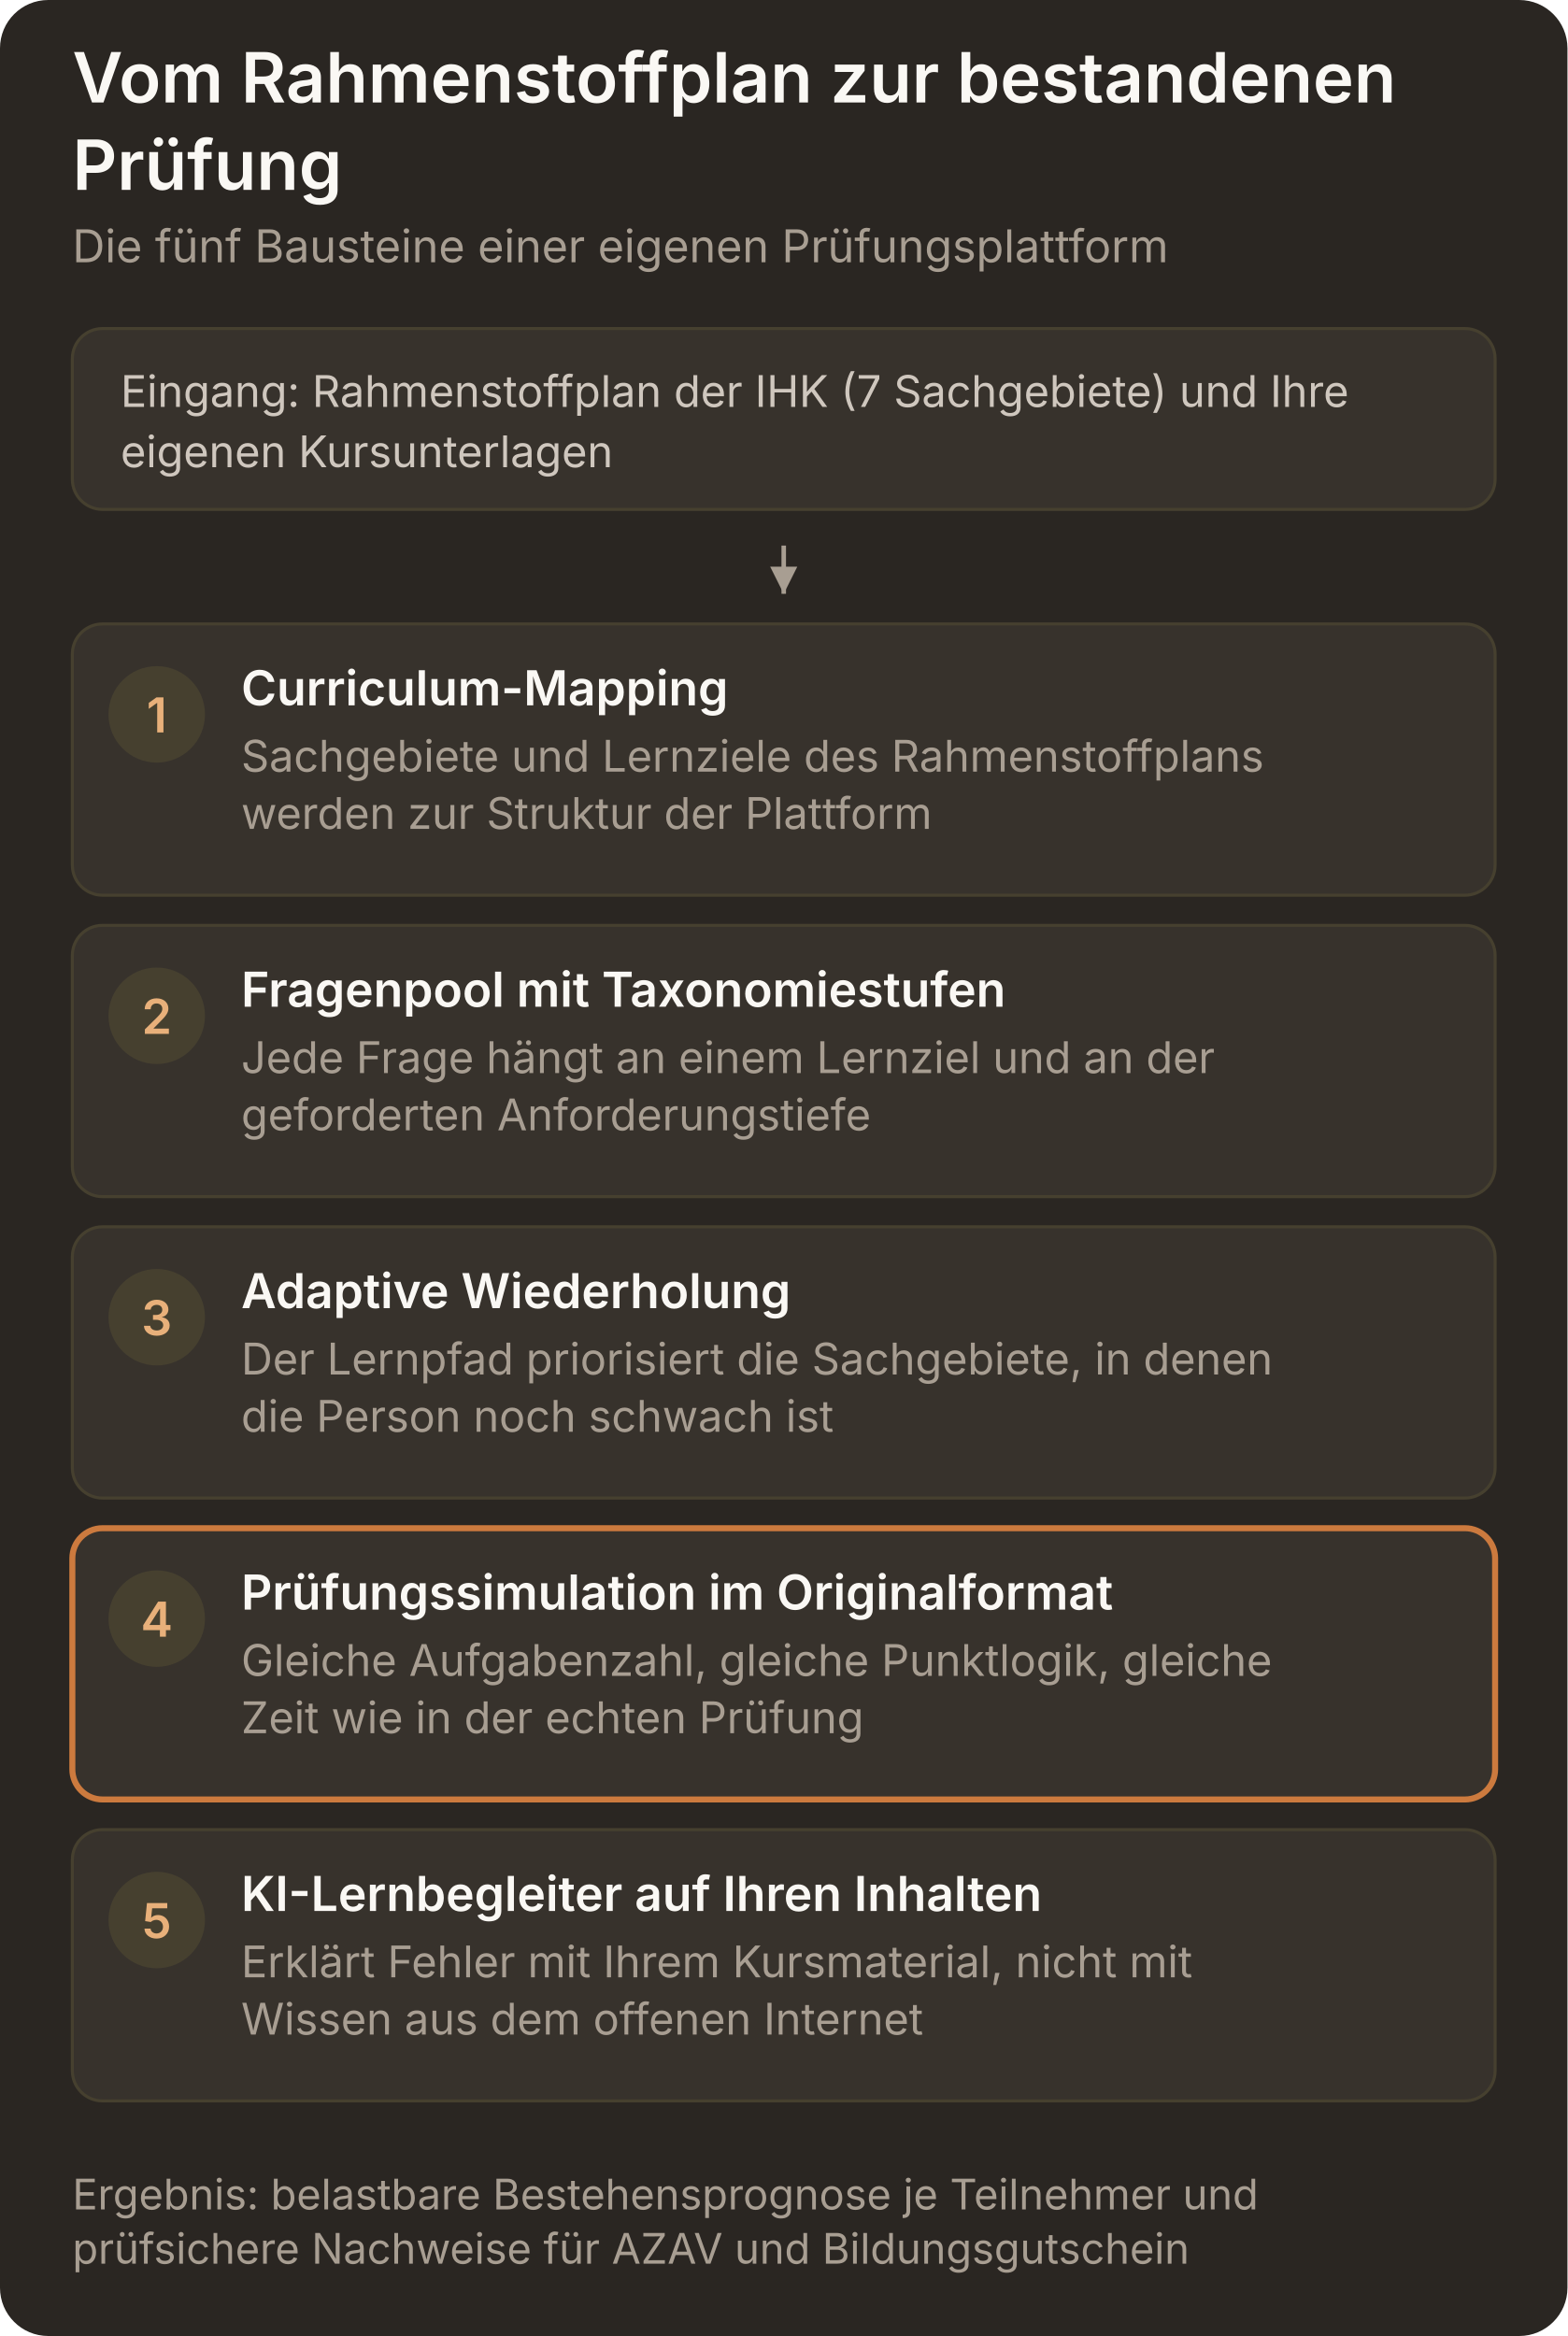
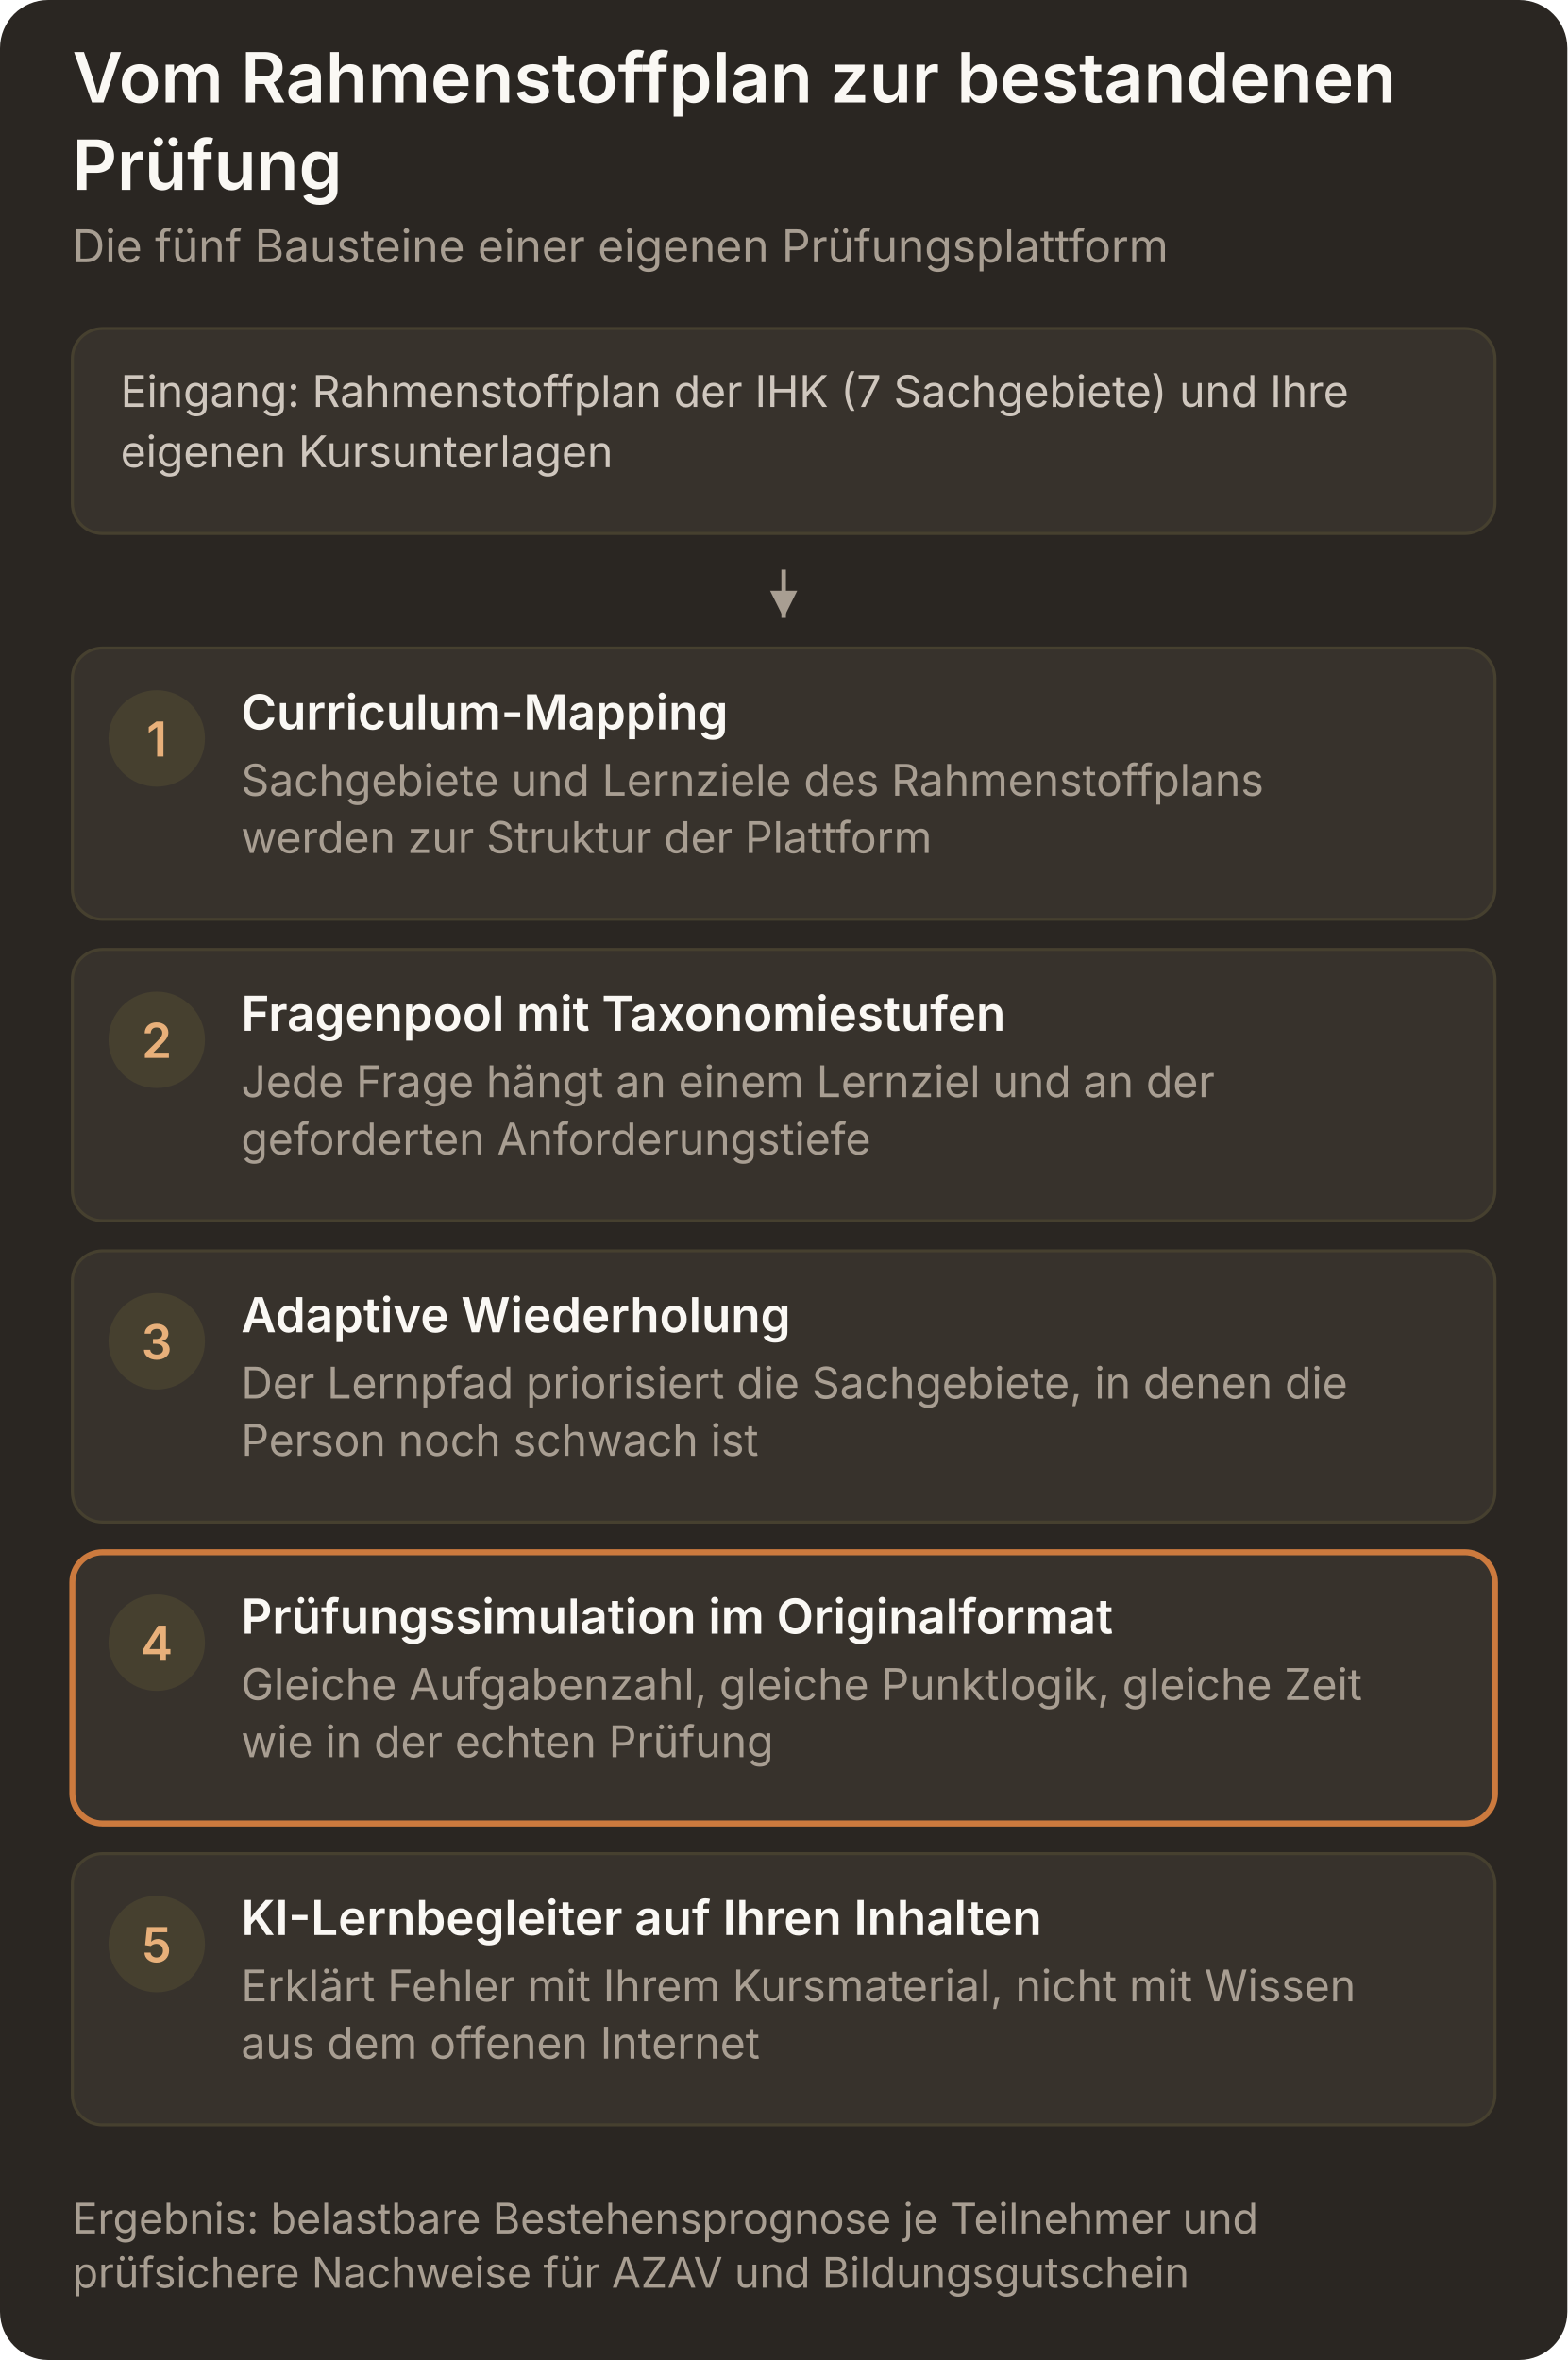
- <svg xmlns="http://www.w3.org/2000/svg" viewBox="0 0 520 775" role="img" aria-label="Diagramm: die fünf Bausteine einer eigenen Prüfungsplattform, vom Rahmenstoffplan über Curriculum-Mapping, Fragenpool mit Taxonomiestufen, adaptive Wiederholung und Prüfungssimulation bis zum KI-Lernbegleiter auf Ihren eigenen Inhalten.">
+ <svg xmlns="http://www.w3.org/2000/svg" viewBox="0 0 520 783" role="img" aria-label="Diagramm: die fünf Bausteine einer eigenen Prüfungsplattform, vom Rahmenstoffplan über Curriculum-Mapping, Fragenpool mit Taxonomiestufen, adaptive Wiederholung und Prüfungssimulation bis zum KI-Lernbegleiter auf Ihren eigenen Inhalten.">
  <defs>
    <marker id="ar" markerWidth="8" markerHeight="8" refX="6" refY="3" orient="auto">
      <path d="M0,0 L6,3 L0,6 Z" fill="#a89e92" />
    </marker>
  </defs>
-   <rect x="0" y="0" width="520" height="775" rx="16" fill="#2a2622" />
+   <rect x="0" y="0" width="520" height="783" rx="16" fill="#2a2622" />
  <text x="24" y="34" font-family="'Inter', system-ui, -apple-system, sans-serif" font-size="23" fill="#faf8f4" font-weight="600">Vom Rahmenstoffplan zur bestandenen</text>
  <text x="24" y="63" font-family="'Inter', system-ui, -apple-system, sans-serif" font-size="23" fill="#faf8f4" font-weight="600">Prüfung</text>
  <text x="24" y="87" font-family="'Inter', system-ui, -apple-system, sans-serif" font-size="15" fill="#a89e92">Die fünf Bausteine einer eigenen Prüfungsplattform</text>
-   <rect x="24" y="109" width="472" height="60" rx="10" fill="#37322c" stroke="#46402f" stroke-width="1" />
+   <rect x="24" y="109" width="472" height="68" rx="10" fill="#37322c" stroke="#46402f" stroke-width="1" />
  <text x="40" y="135" font-family="'Inter', system-ui, -apple-system, sans-serif" font-size="14.5" fill="#cfc7be">Eingang: Rahmenstoffplan der IHK (7 Sachgebiete) und Ihre</text>
  <text x="40" y="155" font-family="'Inter', system-ui, -apple-system, sans-serif" font-size="14.5" fill="#cfc7be">eigenen Kursunterlagen</text>
-   <path d="M260,181 L260,197" stroke="#a89e92" stroke-width="1.5" marker-end="url(#ar)" />
-   <rect x="24" y="207" width="472" height="90" rx="10" fill="#37322c" stroke="#46402f" stroke-width="1" />
-   <circle cx="52" cy="237" r="16" fill="#46402f" />
-   <text x="52" y="243" font-family="'Inter', system-ui, -apple-system, sans-serif" font-size="16" fill="#e8b07a" font-weight="600" text-anchor="middle">1</text>
-   <text x="80" y="234" font-family="'Inter', system-ui, -apple-system, sans-serif" font-size="16" fill="#faf8f4" font-weight="600">Curriculum-Mapping</text>
-   <text x="80" y="256" font-family="'Inter', system-ui, -apple-system, sans-serif" font-size="14.5" fill="#a89e92">Sachgebiete und Lernziele des Rahmenstoffplans</text>
-   <text x="80" y="275" font-family="'Inter', system-ui, -apple-system, sans-serif" font-size="14.5" fill="#a89e92">werden zur Struktur der Plattform</text>
-   <rect x="24" y="307" width="472" height="90" rx="10" fill="#37322c" stroke="#46402f" stroke-width="1" />
-   <circle cx="52" cy="337" r="16" fill="#46402f" />
-   <text x="52" y="343" font-family="'Inter', system-ui, -apple-system, sans-serif" font-size="16" fill="#e8b07a" font-weight="600" text-anchor="middle">2</text>
-   <text x="80" y="334" font-family="'Inter', system-ui, -apple-system, sans-serif" font-size="16" fill="#faf8f4" font-weight="600">Fragenpool mit Taxonomiestufen</text>
-   <text x="80" y="356" font-family="'Inter', system-ui, -apple-system, sans-serif" font-size="14.5" fill="#a89e92">Jede Frage hängt an einem Lernziel und an der</text>
-   <text x="80" y="375" font-family="'Inter', system-ui, -apple-system, sans-serif" font-size="14.5" fill="#a89e92">geforderten Anforderungstiefe</text>
-   <rect x="24" y="407" width="472" height="90" rx="10" fill="#37322c" stroke="#46402f" stroke-width="1" />
-   <circle cx="52" cy="437" r="16" fill="#46402f" />
-   <text x="52" y="443" font-family="'Inter', system-ui, -apple-system, sans-serif" font-size="16" fill="#e8b07a" font-weight="600" text-anchor="middle">3</text>
-   <text x="80" y="434" font-family="'Inter', system-ui, -apple-system, sans-serif" font-size="16" fill="#faf8f4" font-weight="600">Adaptive Wiederholung</text>
-   <text x="80" y="456" font-family="'Inter', system-ui, -apple-system, sans-serif" font-size="14.5" fill="#a89e92">Der Lernpfad priorisiert die Sachgebiete, in denen</text>
-   <text x="80" y="475" font-family="'Inter', system-ui, -apple-system, sans-serif" font-size="14.5" fill="#a89e92">die Person noch schwach ist</text>
-   <rect x="24" y="507" width="472" height="90" rx="10" fill="#37322c" stroke="#cc7a3e" stroke-width="2" />
-   <circle cx="52" cy="537" r="16" fill="#46402f" />
-   <text x="52" y="543" font-family="'Inter', system-ui, -apple-system, sans-serif" font-size="16" fill="#e8b07a" font-weight="600" text-anchor="middle">4</text>
-   <text x="80" y="534" font-family="'Inter', system-ui, -apple-system, sans-serif" font-size="16" fill="#faf8f4" font-weight="600">Prüfungssimulation im Originalformat</text>
-   <text x="80" y="556" font-family="'Inter', system-ui, -apple-system, sans-serif" font-size="14.5" fill="#a89e92">Gleiche Aufgabenzahl, gleiche Punktlogik, gleiche</text>
-   <text x="80" y="575" font-family="'Inter', system-ui, -apple-system, sans-serif" font-size="14.5" fill="#a89e92">Zeit wie in der echten Prüfung</text>
-   <rect x="24" y="607" width="472" height="90" rx="10" fill="#37322c" stroke="#46402f" stroke-width="1" />
-   <circle cx="52" cy="637" r="16" fill="#46402f" />
-   <text x="52" y="643" font-family="'Inter', system-ui, -apple-system, sans-serif" font-size="16" fill="#e8b07a" font-weight="600" text-anchor="middle">5</text>
-   <text x="80" y="634" font-family="'Inter', system-ui, -apple-system, sans-serif" font-size="16" fill="#faf8f4" font-weight="600">KI-Lernbegleiter auf Ihren Inhalten</text>
-   <text x="80" y="656" font-family="'Inter', system-ui, -apple-system, sans-serif" font-size="14.5" fill="#a89e92">Erklärt Fehler mit Ihrem Kursmaterial, nicht mit</text>
-   <text x="80" y="675" font-family="'Inter', system-ui, -apple-system, sans-serif" font-size="14.5" fill="#a89e92">Wissen aus dem offenen Internet</text>
-   <text x="24" y="733" font-family="'Inter', system-ui, -apple-system, sans-serif" font-size="14" fill="#a89e92">Ergebnis: belastbare Bestehensprognose je Teilnehmer und</text>
-   <text x="24" y="751" font-family="'Inter', system-ui, -apple-system, sans-serif" font-size="14" fill="#a89e92">prüfsichere Nachweise für AZAV und Bildungsgutschein</text>
+   <path d="M260,189 L260,205" stroke="#a89e92" stroke-width="1.5" marker-end="url(#ar)" />
+   <rect x="24" y="215" width="472" height="90" rx="10" fill="#37322c" stroke="#46402f" stroke-width="1" />
+   <circle cx="52" cy="245" r="16" fill="#46402f" />
+   <text x="52" y="251" font-family="'Inter', system-ui, -apple-system, sans-serif" font-size="16" fill="#e8b07a" font-weight="600" text-anchor="middle">1</text>
+   <text x="80" y="242" font-family="'Inter', system-ui, -apple-system, sans-serif" font-size="16" fill="#faf8f4" font-weight="600">Curriculum-Mapping</text>
+   <text x="80" y="264" font-family="'Inter', system-ui, -apple-system, sans-serif" font-size="14.5" fill="#a89e92">Sachgebiete und Lernziele des Rahmenstoffplans</text>
+   <text x="80" y="283" font-family="'Inter', system-ui, -apple-system, sans-serif" font-size="14.5" fill="#a89e92">werden zur Struktur der Plattform</text>
+   <rect x="24" y="315" width="472" height="90" rx="10" fill="#37322c" stroke="#46402f" stroke-width="1" />
+   <circle cx="52" cy="345" r="16" fill="#46402f" />
+   <text x="52" y="351" font-family="'Inter', system-ui, -apple-system, sans-serif" font-size="16" fill="#e8b07a" font-weight="600" text-anchor="middle">2</text>
+   <text x="80" y="342" font-family="'Inter', system-ui, -apple-system, sans-serif" font-size="16" fill="#faf8f4" font-weight="600">Fragenpool mit Taxonomiestufen</text>
+   <text x="80" y="364" font-family="'Inter', system-ui, -apple-system, sans-serif" font-size="14.5" fill="#a89e92">Jede Frage hängt an einem Lernziel und an der</text>
+   <text x="80" y="383" font-family="'Inter', system-ui, -apple-system, sans-serif" font-size="14.5" fill="#a89e92">geforderten Anforderungstiefe</text>
+   <rect x="24" y="415" width="472" height="90" rx="10" fill="#37322c" stroke="#46402f" stroke-width="1" />
+   <circle cx="52" cy="445" r="16" fill="#46402f" />
+   <text x="52" y="451" font-family="'Inter', system-ui, -apple-system, sans-serif" font-size="16" fill="#e8b07a" font-weight="600" text-anchor="middle">3</text>
+   <text x="80" y="442" font-family="'Inter', system-ui, -apple-system, sans-serif" font-size="16" fill="#faf8f4" font-weight="600">Adaptive Wiederholung</text>
+   <text x="80" y="464" font-family="'Inter', system-ui, -apple-system, sans-serif" font-size="14.5" fill="#a89e92">Der Lernpfad priorisiert die Sachgebiete, in denen die</text>
+   <text x="80" y="483" font-family="'Inter', system-ui, -apple-system, sans-serif" font-size="14.5" fill="#a89e92">Person noch schwach ist</text>
+   <rect x="24" y="515" width="472" height="90" rx="10" fill="#37322c" stroke="#cc7a3e" stroke-width="2" />
+   <circle cx="52" cy="545" r="16" fill="#46402f" />
+   <text x="52" y="551" font-family="'Inter', system-ui, -apple-system, sans-serif" font-size="16" fill="#e8b07a" font-weight="600" text-anchor="middle">4</text>
+   <text x="80" y="542" font-family="'Inter', system-ui, -apple-system, sans-serif" font-size="16" fill="#faf8f4" font-weight="600">Prüfungssimulation im Originalformat</text>
+   <text x="80" y="564" font-family="'Inter', system-ui, -apple-system, sans-serif" font-size="14.5" fill="#a89e92">Gleiche Aufgabenzahl, gleiche Punktlogik, gleiche Zeit</text>
+   <text x="80" y="583" font-family="'Inter', system-ui, -apple-system, sans-serif" font-size="14.5" fill="#a89e92">wie in der echten Prüfung</text>
+   <rect x="24" y="615" width="472" height="90" rx="10" fill="#37322c" stroke="#46402f" stroke-width="1" />
+   <circle cx="52" cy="645" r="16" fill="#46402f" />
+   <text x="52" y="651" font-family="'Inter', system-ui, -apple-system, sans-serif" font-size="16" fill="#e8b07a" font-weight="600" text-anchor="middle">5</text>
+   <text x="80" y="642" font-family="'Inter', system-ui, -apple-system, sans-serif" font-size="16" fill="#faf8f4" font-weight="600">KI-Lernbegleiter auf Ihren Inhalten</text>
+   <text x="80" y="664" font-family="'Inter', system-ui, -apple-system, sans-serif" font-size="14.5" fill="#a89e92">Erklärt Fehler mit Ihrem Kursmaterial, nicht mit Wissen</text>
+   <text x="80" y="683" font-family="'Inter', system-ui, -apple-system, sans-serif" font-size="14.5" fill="#a89e92">aus dem offenen Internet</text>
+   <text x="24" y="741" font-family="'Inter', system-ui, -apple-system, sans-serif" font-size="14" fill="#a89e92">Ergebnis: belastbare Bestehensprognose je Teilnehmer und</text>
+   <text x="24" y="759" font-family="'Inter', system-ui, -apple-system, sans-serif" font-size="14" fill="#a89e92">prüfsichere Nachweise für AZAV und Bildungsgutschein</text>
</svg>
